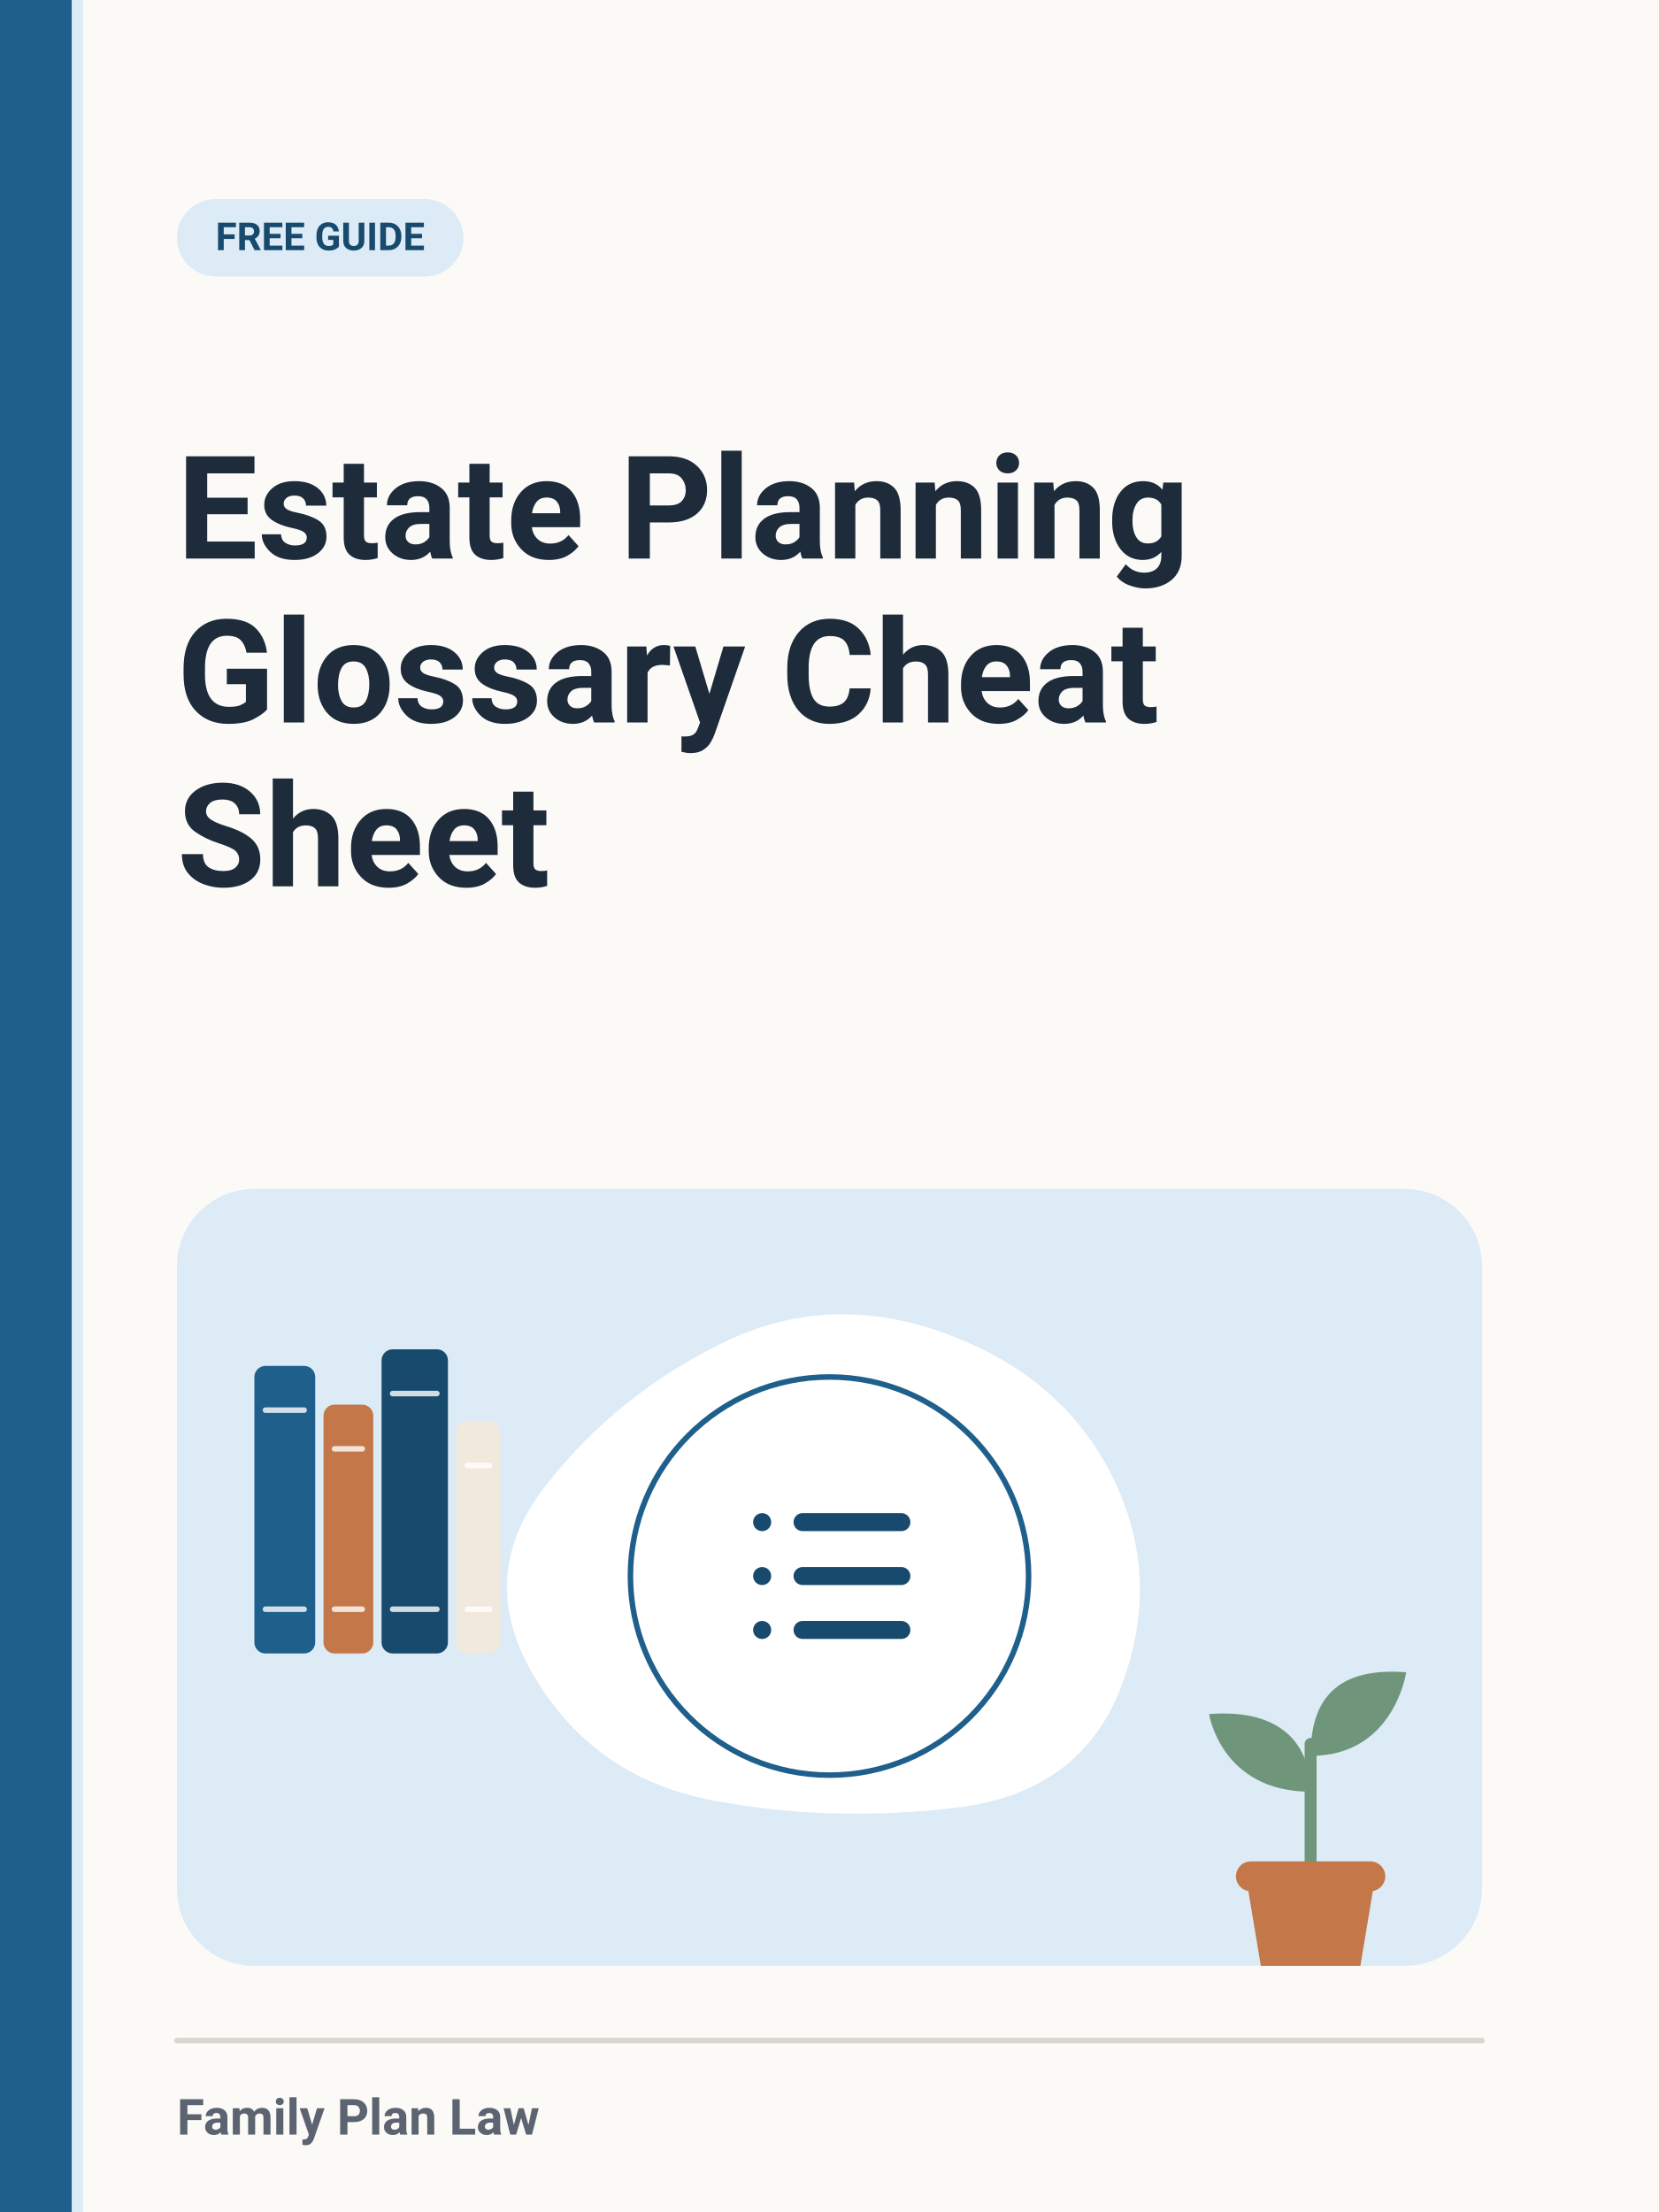
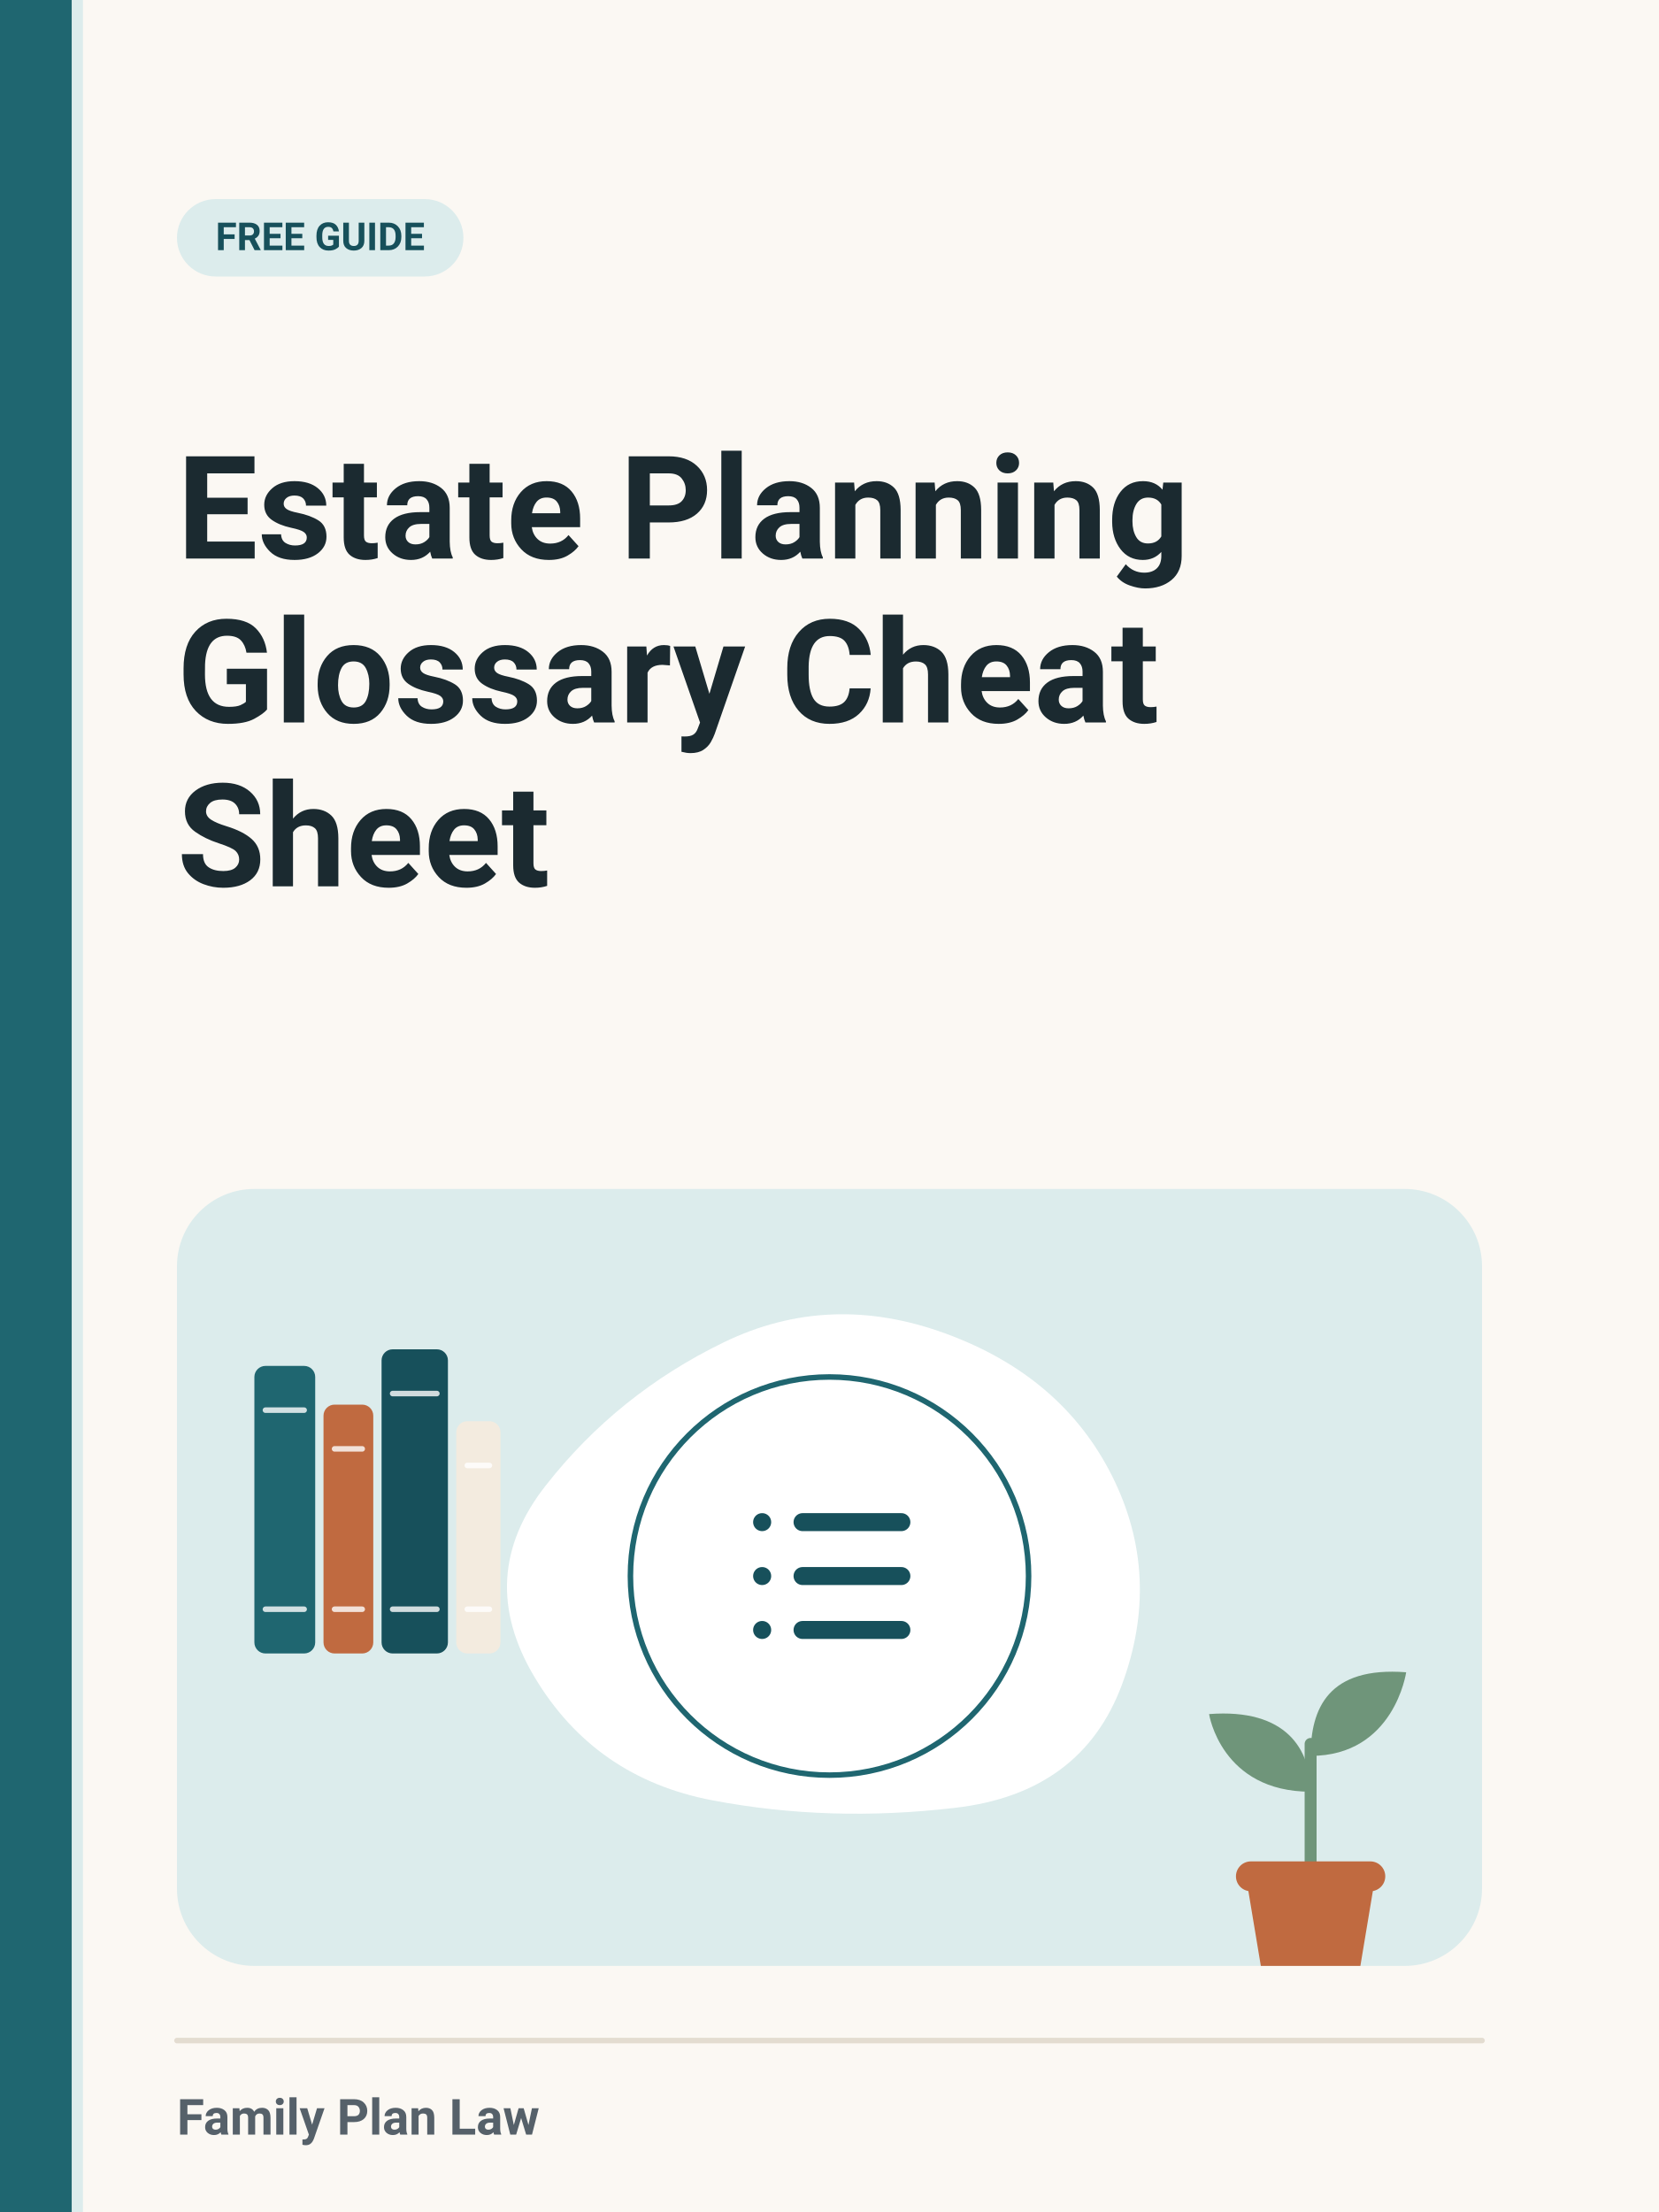
<svg xmlns="http://www.w3.org/2000/svg" viewBox="0 0 600 800" role="img" aria-labelledby="_R_0_-t _R_0_-d" width="600" height="800">
-   <rect width="600" height="800" style="fill:#fbfaf7" />
-   <rect width="26" height="800" style="fill:#1f5f8b" />
-   <rect x="26" width="4" height="800" style="fill:#dcebf5" />
+   <rect width="600" height="800" style="fill:#fbf8f3" />
+   <rect width="26" height="800" style="fill:#1f6670" />
+   <rect x="26" width="4" height="800" style="fill:#dcecec" />
  <g>
-     <rect x="64" y="72" width="103.6" height="28" rx="14" style="fill:#dcebf5" />
-     <text x="115.8" y="90.48" font-size="14" font-weight="600" text-anchor="middle" style="fill:#174a6d;font-family:system-ui, -apple-system, &quot;Segoe UI&quot;, Roboto, sans-serif">FREE GUIDE</text>
+     <rect x="64" y="72" width="103.6" height="28" rx="14" style="fill:#dcecec" />
+     <text x="115.8" y="90.48" font-size="14" font-weight="600" text-anchor="middle" style="fill:#17505b;font-family:system-ui, -apple-system, &quot;Segoe UI&quot;, Roboto, sans-serif">FREE GUIDE</text>
  </g>
-   <text x="64" y="202" font-size="52" font-weight="700" text-anchor="start" style="fill:#1d2b3a;font-family:system-ui, -apple-system, &quot;Segoe UI&quot;, Roboto, sans-serif">Estate Planning</text>
-   <text x="64" y="261.28" font-size="52" font-weight="700" text-anchor="start" style="fill:#1d2b3a;font-family:system-ui, -apple-system, &quot;Segoe UI&quot;, Roboto, sans-serif">Glossary Cheat</text>
-   <text x="64" y="320.56" font-size="52" font-weight="700" text-anchor="start" style="fill:#1d2b3a;font-family:system-ui, -apple-system, &quot;Segoe UI&quot;, Roboto, sans-serif">Sheet</text>
-   <rect x="64" y="430" width="472" height="281" rx="28" style="fill:#dcebf5" />
+   <text x="64" y="202" font-size="52" font-weight="700" text-anchor="start" style="fill:#1b2a30;font-family:system-ui, -apple-system, &quot;Segoe UI&quot;, Roboto, sans-serif">Estate Planning</text>
+   <text x="64" y="261.28" font-size="52" font-weight="700" text-anchor="start" style="fill:#1b2a30;font-family:system-ui, -apple-system, &quot;Segoe UI&quot;, Roboto, sans-serif">Glossary Cheat</text>
+   <text x="64" y="320.56" font-size="52" font-weight="700" text-anchor="start" style="fill:#1b2a30;font-family:system-ui, -apple-system, &quot;Segoe UI&quot;, Roboto, sans-serif">Sheet</text>
+   <rect x="64" y="430" width="472" height="281" rx="28" style="fill:#dcecec" />
  <g>
    <path d="M 402.2 533.8 Q 420.3 570.0 405.8 609.2 Q 391.2 648.5 345.6 653.8 Q 300.0 659.2 257.6 651.1 Q 215.1 643.0 193.3 606.5 Q 171.5 570.0 197.5 537.1 Q 223.4 504.1 261.7 485.5 Q 300.0 466.9 342.0 482.3 Q 384.1 497.7 402.2 533.8 Z" style="fill:#ffffff" />
    <circle cx="300" cy="570" r="72" style="fill:#ffffff" />
-     <circle cx="300" cy="570" r="72" style="fill:none;stroke:#1f5f8b" stroke-width="2" />
+     <circle cx="300" cy="570" r="72" style="fill:none;stroke:#1f6670" stroke-width="2" />
    <g transform="translate(261 531) scale(3.25)">
-       <g style="stroke:#174a6d;color:#174a6d" fill="none" stroke-width="2" stroke-linecap="round" stroke-linejoin="round">
+       <g style="stroke:#17505b;color:#17505b" fill="none" stroke-width="2" stroke-linecap="round" stroke-linejoin="round">
        <path d="M9 6h11M9 12h11M9 18h11M4.5 6h.01M4.5 12h.01M4.5 18h.01" />
      </g>
    </g>
    <g>
      <g>
        <g>
-           <rect x="92" y="494" width="22" height="104" rx="4" style="fill:#1f5f8b" />
+           <rect x="92" y="494" width="22" height="104" rx="4" style="fill:#1f6670" />
          <line x1="96" x2="110" y1="510" y2="510" style="stroke:#ffffff" stroke-linecap="round" stroke-linejoin="round" stroke-width="2" opacity="0.8" />
          <line x1="96" x2="110" y1="582" y2="582" style="stroke:#ffffff" stroke-linecap="round" stroke-linejoin="round" stroke-width="2" opacity="0.8" />
        </g>
        <g>
-           <rect x="117" y="508" width="18" height="90" rx="4" style="fill:#c4784a" />
+           <rect x="117" y="508" width="18" height="90" rx="4" style="fill:#c06a40" />
          <line x1="121" x2="131" y1="524" y2="524" style="stroke:#ffffff" stroke-linecap="round" stroke-linejoin="round" stroke-width="2" opacity="0.8" />
          <line x1="121" x2="131" y1="582" y2="582" style="stroke:#ffffff" stroke-linecap="round" stroke-linejoin="round" stroke-width="2" opacity="0.8" />
        </g>
        <g>
-           <rect x="138" y="488" width="24" height="110" rx="4" style="fill:#174a6d" />
+           <rect x="138" y="488" width="24" height="110" rx="4" style="fill:#17505b" />
          <line x1="142" x2="158" y1="504" y2="504" style="stroke:#ffffff" stroke-linecap="round" stroke-linejoin="round" stroke-width="2" opacity="0.8" />
          <line x1="142" x2="158" y1="582" y2="582" style="stroke:#ffffff" stroke-linecap="round" stroke-linejoin="round" stroke-width="2" opacity="0.8" />
        </g>
        <g>
-           <rect x="165" y="514" width="16" height="84" rx="4" style="fill:#f1e9dc" />
+           <rect x="165" y="514" width="16" height="84" rx="4" style="fill:#f3ebdf" />
          <line x1="169" x2="177" y1="530" y2="530" style="stroke:#ffffff" stroke-linecap="round" stroke-linejoin="round" stroke-width="2" opacity="0.8" />
          <line x1="169" x2="177" y1="582" y2="582" style="stroke:#ffffff" stroke-linecap="round" stroke-linejoin="round" stroke-width="2" opacity="0.8" />
        </g>
      </g>
      <g transform="translate(474 711) scale(0.9)">
        <g transform="translate(0 -34) scale(1.2)">
          <path d="M 0 0 V -46" style="stroke:#6f957a;fill:none" stroke-width="4" stroke-linecap="round" stroke-linejoin="round" />
          <path d="M 0 -30 C -30 -30 -34 -56 -34 -56 C -8 -58 0 -44 0 -30 Z" style="fill:#6f957a" />
          <path d="M 0 -42 C 28 -42 32 -70 32 -70 C 6 -72 0 -58 0 -42 Z" style="fill:#6f957a" />
        </g>
-         <path d="M -26 -36 H 26 L 20 0 H -20 Z" style="fill:#c4784a" />
-         <rect x="-30" y="-42" width="60" height="12" rx="6" style="fill:#c4784a" />
+         <path d="M -26 -36 H 26 L 20 0 H -20 Z" style="fill:#c06a40" />
+         <rect x="-30" y="-42" width="60" height="12" rx="6" style="fill:#c06a40" />
      </g>
    </g>
  </g>
-   <line x1="64" x2="536" y1="738" y2="738" style="stroke:#d9d6cf" stroke-width="2" stroke-linecap="round" stroke-linejoin="round" />
-   <text x="64" y="772" font-size="18" font-weight="700" text-anchor="start" style="fill:#5b6470;font-family:system-ui, -apple-system, &quot;Segoe UI&quot;, Roboto, sans-serif">Family Plan Law</text>
+   <line x1="64" x2="536" y1="738" y2="738" style="stroke:#e3dcd0" stroke-width="2" stroke-linecap="round" stroke-linejoin="round" />
+   <text x="64" y="772" font-size="18" font-weight="700" text-anchor="start" style="fill:#56616a;font-family:system-ui, -apple-system, &quot;Segoe UI&quot;, Roboto, sans-serif">Family Plan Law</text>
</svg>
